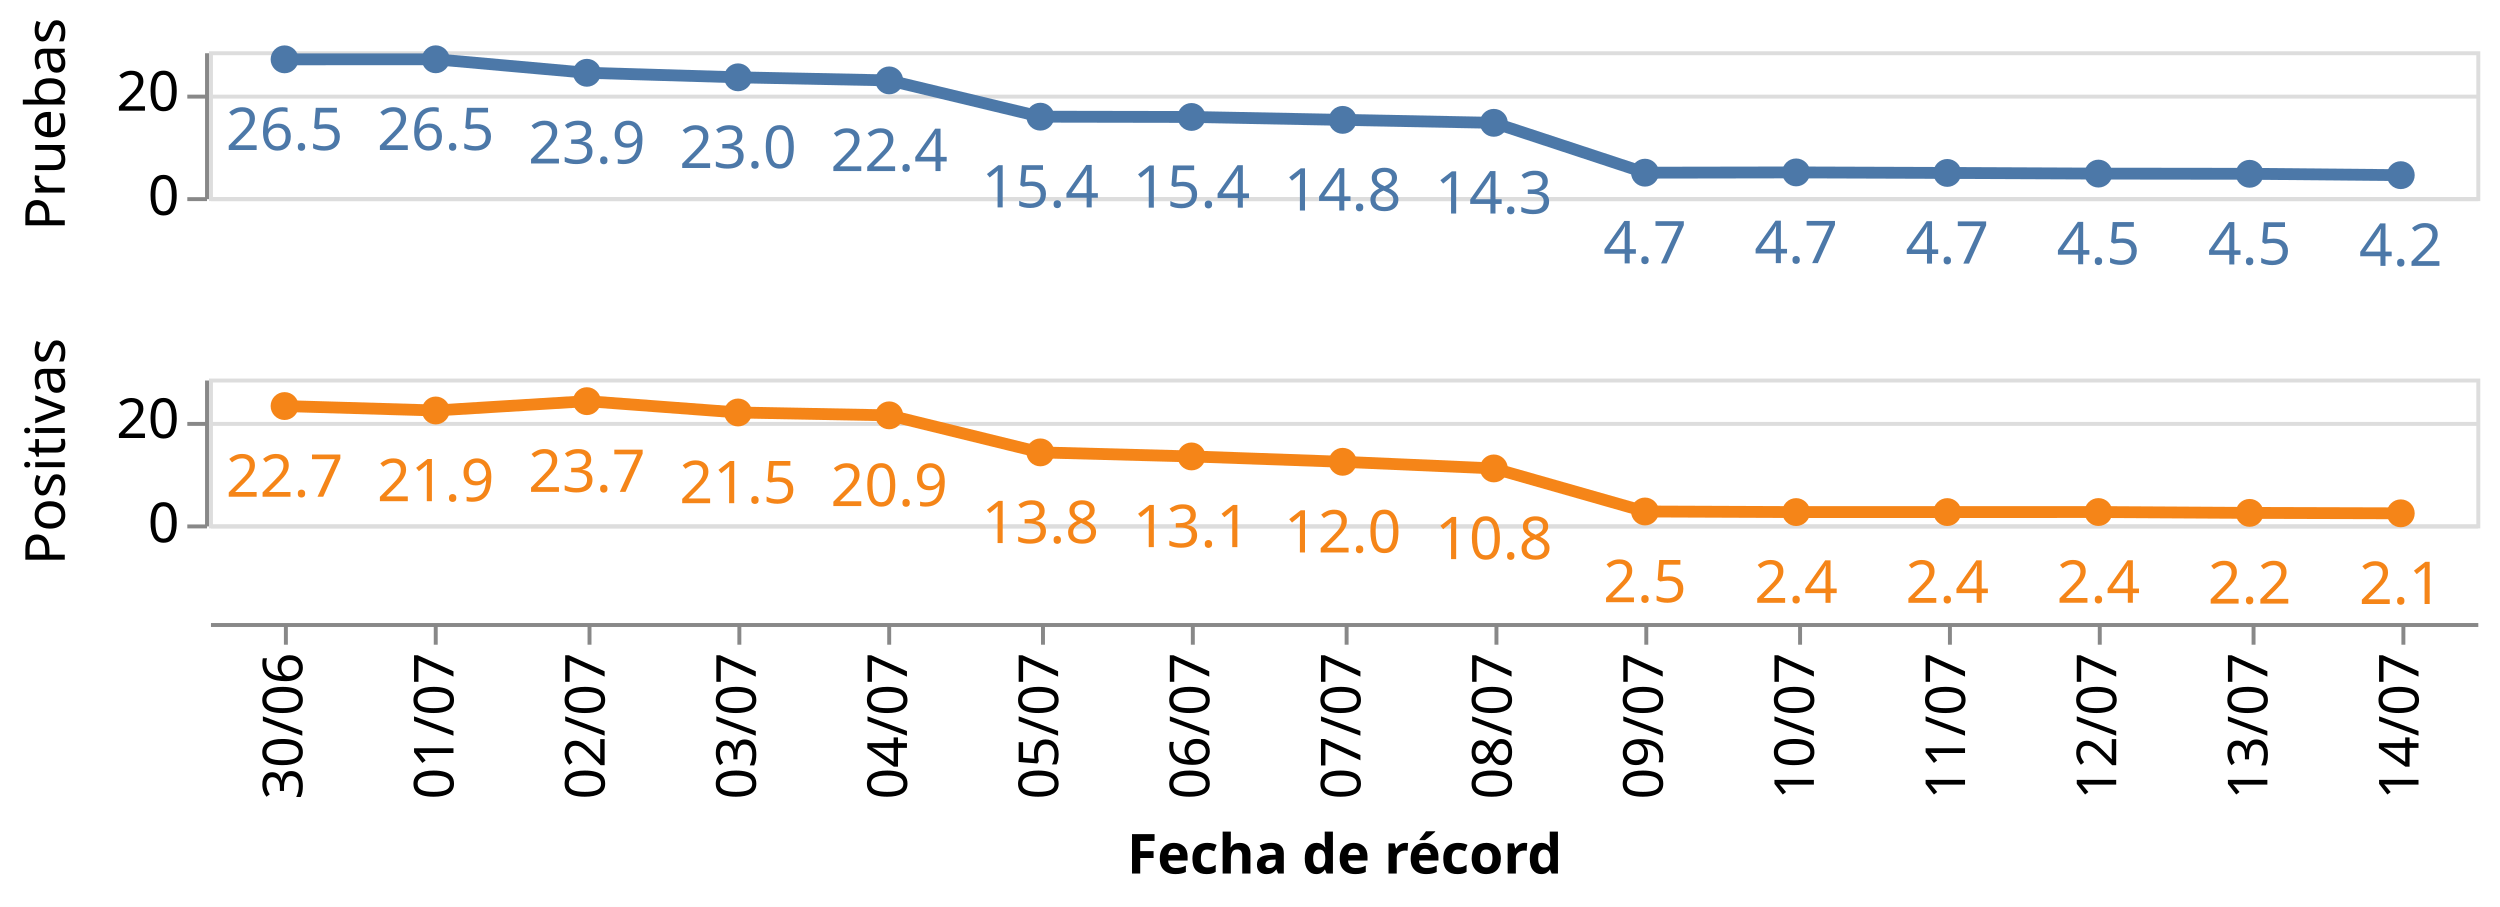
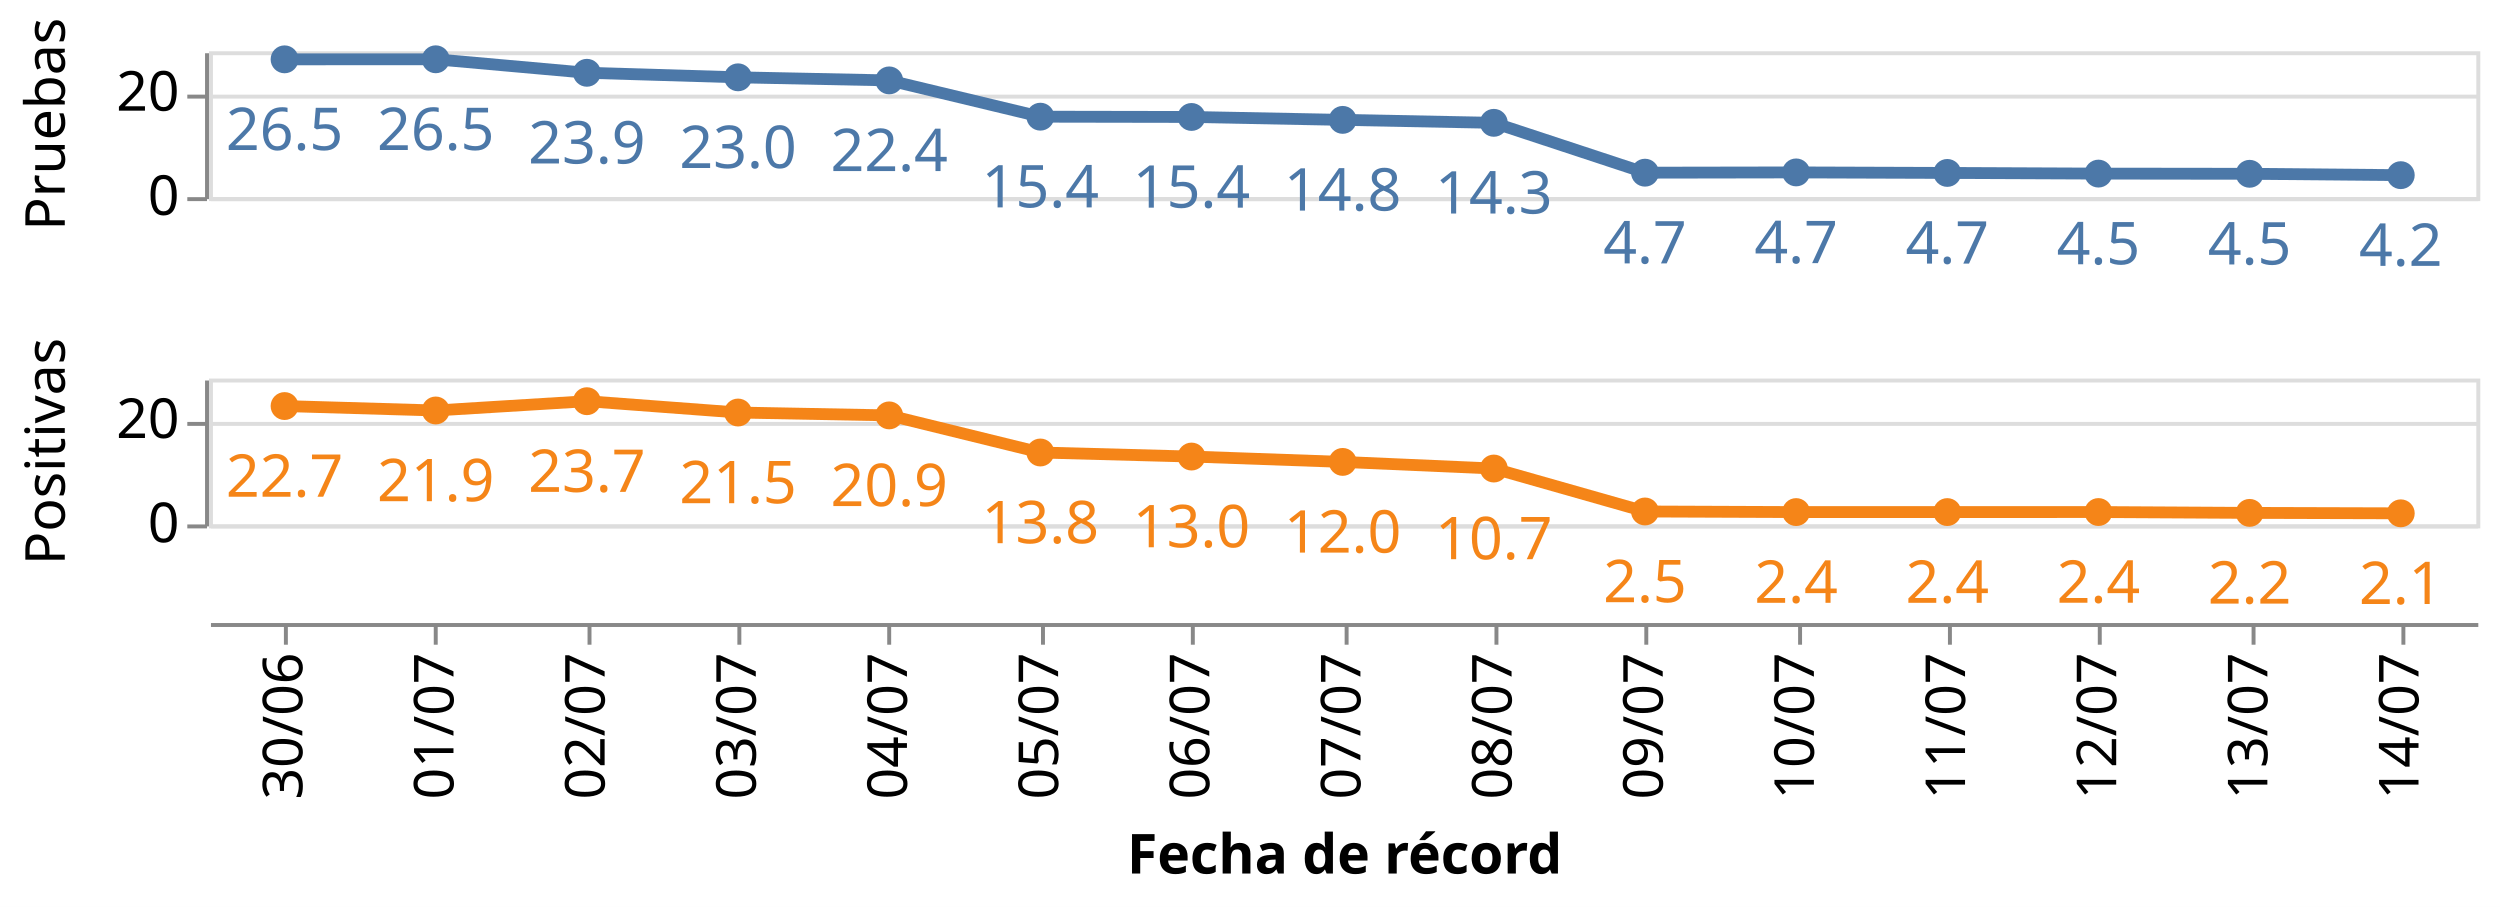
<svg xmlns="http://www.w3.org/2000/svg" class="marks" width="634" height="230" viewBox="0 0 634 230" version="1.1">
  <rect width="634" height="230" style="fill: white;" />
  <g transform="translate(53,13)">
    <g class="mark-group role-frame root">
      <g transform="translate(0,0)">
        <path class="background" d="M0,0h0v0h0Z" style="fill: none;" />
        <g>
          <g class="mark-group role-row-header row_header">
            <g transform="translate(-1,0)">
              <path class="background" d="M0,0h0v37h0Z" style="fill: none;" />
              <g>
                <g class="mark-group role-axis">
                  <g transform="translate(0.5,0.5)">
                    <path class="background" d="M0,0h0v0h0Z" style="pointer-events: none; fill: none;" />
                    <g>
                      <g class="mark-rule role-axis-tick" style="pointer-events: none;">
                        <line transform="translate(0,37)" x2="-5" y2="0" style="fill: none; stroke: #888; stroke-width: 1; opacity: 1;" />
                        <line transform="translate(0,11)" x2="-5" y2="0" style="fill: none; stroke: #888; stroke-width: 1; opacity: 1;" />
                      </g>
                      <g class="mark-text role-axis-label" style="pointer-events: none;">
                        <text text-anchor="end" transform="translate(-7,41)" style="font-family: sans-serif; font-size: 14px; fill: #000; opacity: 1;">0</text>
                        <text text-anchor="end" transform="translate(-7,14.57143)" style="font-family: sans-serif; font-size: 14px; fill: #000; opacity: 1;">20</text>
                      </g>
                      <g class="mark-rule role-axis-domain" style="pointer-events: none;">
                        <line transform="translate(0,37)" x2="0" y2="-37" style="fill: none; stroke: #888; stroke-width: 1; opacity: 1;" />
                      </g>
                    </g>
                    <path class="foreground" d="" style="pointer-events: none; display: none; fill: none;" />
                  </g>
                </g>
                <g class="mark-group role-title">
                  <g transform="translate(-46.57227,18.5)">
                    <path class="background" d="M0,0h0v0h0Z" style="pointer-events: none; fill: none;" />
                    <g>
                      <g class="mark-text role-title-text" style="pointer-events: none;">
                        <text text-anchor="middle" transform="translate(0,0) rotate(-90) translate(0,11)" style="font-family: sans-serif; font-size: 14px; fill: #000; opacity: 1;">Pruebas</text>
                      </g>
                    </g>
                    <path class="foreground" d="" style="pointer-events: none; display: none; fill: none;" />
                  </g>
                </g>
              </g>
              <path class="foreground" d="" style="display: none; fill: none;" />
            </g>
            <g transform="translate(-1,83)">
              <path class="background" d="M0,0h0v37h0Z" style="fill: none;" />
              <g>
                <g class="mark-group role-axis">
                  <g transform="translate(0.5,0.5)">
                    <path class="background" d="M0,0h0v0h0Z" style="pointer-events: none; fill: none;" />
                    <g>
                      <g class="mark-rule role-axis-tick" style="pointer-events: none;">
                        <line transform="translate(0,37)" x2="-5" y2="0" style="fill: none; stroke: #888; stroke-width: 1; opacity: 1;" />
                        <line transform="translate(0,11)" x2="-5" y2="0" style="fill: none; stroke: #888; stroke-width: 1; opacity: 1;" />
                      </g>
                      <g class="mark-text role-axis-label" style="pointer-events: none;">
                        <text text-anchor="end" transform="translate(-7,41)" style="font-family: sans-serif; font-size: 14px; fill: #000; opacity: 1;">0</text>
                        <text text-anchor="end" transform="translate(-7,14.57143)" style="font-family: sans-serif; font-size: 14px; fill: #000; opacity: 1;">20</text>
                      </g>
                      <g class="mark-rule role-axis-domain" style="pointer-events: none;">
                        <line transform="translate(0,37)" x2="0" y2="-37" style="fill: none; stroke: #888; stroke-width: 1; opacity: 1;" />
                      </g>
                    </g>
                    <path class="foreground" d="" style="pointer-events: none; display: none; fill: none;" />
                  </g>
                </g>
                <g class="mark-group role-title">
                  <g transform="translate(-46.57227,18.5)">
                    <path class="background" d="M0,0h0v0h0Z" style="pointer-events: none; fill: none;" />
                    <g>
                      <g class="mark-text role-title-text" style="pointer-events: none;">
                        <text text-anchor="middle" transform="translate(0,0) rotate(-90) translate(0,11)" style="font-family: sans-serif; font-size: 14px; fill: #000; opacity: 1;">Positivas</text>
                      </g>
                    </g>
                    <path class="foreground" d="" style="pointer-events: none; display: none; fill: none;" />
                  </g>
                </g>
              </g>
              <path class="foreground" d="" style="display: none; fill: none;" />
            </g>
          </g>
          <g class="mark-group role-column-footer column_footer">
            <g transform="translate(0,145)">
              <path class="background" d="M0,0h575v0h-575Z" style="fill: none;" />
              <g>
                <g class="mark-group role-axis">
                  <g transform="translate(0.5,0.5)">
                    <path class="background" d="M0,0h0v0h0Z" style="pointer-events: none; fill: none;" />
                    <g>
                      <g class="mark-rule role-axis-tick" style="pointer-events: none;">
                        <line transform="translate(19,0)" x2="0" y2="5" style="fill: none; stroke: #888; stroke-width: 1; opacity: 1;" />
                        <line transform="translate(57,0)" x2="0" y2="5" style="fill: none; stroke: #888; stroke-width: 1; opacity: 1;" />
                        <line transform="translate(96,0)" x2="0" y2="5" style="fill: none; stroke: #888; stroke-width: 1; opacity: 1;" />
                        <line transform="translate(134,0)" x2="0" y2="5" style="fill: none; stroke: #888; stroke-width: 1; opacity: 1;" />
                        <line transform="translate(172,0)" x2="0" y2="5" style="fill: none; stroke: #888; stroke-width: 1; opacity: 1;" />
                        <line transform="translate(211,0)" x2="0" y2="5" style="fill: none; stroke: #888; stroke-width: 1; opacity: 1;" />
                        <line transform="translate(249,0)" x2="0" y2="5" style="fill: none; stroke: #888; stroke-width: 1; opacity: 1;" />
                        <line transform="translate(288,0)" x2="0" y2="5" style="fill: none; stroke: #888; stroke-width: 1; opacity: 1;" />
                        <line transform="translate(326,0)" x2="0" y2="5" style="fill: none; stroke: #888; stroke-width: 1; opacity: 1;" />
                        <line transform="translate(364,0)" x2="0" y2="5" style="fill: none; stroke: #888; stroke-width: 1; opacity: 1;" />
                        <line transform="translate(403,0)" x2="0" y2="5" style="fill: none; stroke: #888; stroke-width: 1; opacity: 1;" />
                        <line transform="translate(441,0)" x2="0" y2="5" style="fill: none; stroke: #888; stroke-width: 1; opacity: 1;" />
                        <line transform="translate(479,0)" x2="0" y2="5" style="fill: none; stroke: #888; stroke-width: 1; opacity: 1;" />
                        <line transform="translate(518,0)" x2="0" y2="5" style="fill: none; stroke: #888; stroke-width: 1; opacity: 1;" />
                        <line transform="translate(556,0)" x2="0" y2="5" style="fill: none; stroke: #888; stroke-width: 1; opacity: 1;" />
                      </g>
                      <g class="mark-text role-axis-label" style="pointer-events: none;">
                        <text text-anchor="end" transform="translate(19.16667,7) rotate(270) translate(0,4)" style="font-family: sans-serif; font-size: 14px; fill: #000; opacity: 1;">30/06</text>
                        <text text-anchor="end" transform="translate(57.5,7) rotate(270) translate(0,4)" style="font-family: sans-serif; font-size: 14px; fill: #000; opacity: 1;">01/07</text>
                        <text text-anchor="end" transform="translate(95.83333,7) rotate(270) translate(0,4)" style="font-family: sans-serif; font-size: 14px; fill: #000; opacity: 1;">02/07</text>
                        <text text-anchor="end" transform="translate(134.1667,7) rotate(270) translate(0,4)" style="font-family: sans-serif; font-size: 14px; fill: #000; opacity: 1;">03/07</text>
                        <text text-anchor="end" transform="translate(172.5,7) rotate(270) translate(0,4)" style="font-family: sans-serif; font-size: 14px; fill: #000; opacity: 1;">04/07</text>
                        <text text-anchor="end" transform="translate(210.8333,7) rotate(270) translate(0,4)" style="font-family: sans-serif; font-size: 14px; fill: #000; opacity: 1;">05/07</text>
                        <text text-anchor="end" transform="translate(249.1667,7) rotate(270) translate(0,4)" style="font-family: sans-serif; font-size: 14px; fill: #000; opacity: 1;">06/07</text>
                        <text text-anchor="end" transform="translate(287.5,7) rotate(270) translate(0,4)" style="font-family: sans-serif; font-size: 14px; fill: #000; opacity: 1;">07/07</text>
                        <text text-anchor="end" transform="translate(325.8333,7) rotate(270) translate(0,4)" style="font-family: sans-serif; font-size: 14px; fill: #000; opacity: 1;">08/07</text>
                        <text text-anchor="end" transform="translate(364.1667,7) rotate(270) translate(0,4)" style="font-family: sans-serif; font-size: 14px; fill: #000; opacity: 1;">09/07</text>
                        <text text-anchor="end" transform="translate(402.5,7) rotate(270) translate(0,4)" style="font-family: sans-serif; font-size: 14px; fill: #000; opacity: 1;">10/07</text>
                        <text text-anchor="end" transform="translate(440.8333,7) rotate(270) translate(0,4)" style="font-family: sans-serif; font-size: 14px; fill: #000; opacity: 1;">11/07</text>
                        <text text-anchor="end" transform="translate(479.1667,7) rotate(270) translate(0,4)" style="font-family: sans-serif; font-size: 14px; fill: #000; opacity: 1;">12/07</text>
                        <text text-anchor="end" transform="translate(517.5,7) rotate(270) translate(0,4)" style="font-family: sans-serif; font-size: 14px; fill: #000; opacity: 1;">13/07</text>
                        <text text-anchor="end" transform="translate(555.8333,7) rotate(270) translate(0,4)" style="font-family: sans-serif; font-size: 14px; fill: #000; opacity: 1;">14/07</text>
                      </g>
                      <g class="mark-rule role-axis-domain" style="pointer-events: none;">
                        <line transform="translate(0,0)" x2="575" y2="0" style="fill: none; stroke: #888; stroke-width: 1; opacity: 1;" />
                      </g>
                      <g class="mark-text role-axis-title" style="pointer-events: none;">
                        <text text-anchor="middle" transform="translate(287.5,63.03418)" style="font-family: sans-serif; font-size: 14px; font-weight: bold; fill: #000; opacity: 1;">Fecha de récord</text>
                      </g>
                    </g>
                    <path class="foreground" d="" style="pointer-events: none; display: none; fill: none;" />
                  </g>
                </g>
              </g>
              <path class="foreground" d="" style="display: none; fill: none;" />
            </g>
          </g>
          <g class="mark-group role-scope cell">
            <g transform="translate(0,0)">
              <path class="background" d="M0.5,0.5h575v37h-575Z" style="fill: none; stroke: #ddd;" />
              <g>
                <g class="mark-group role-axis">
                  <g transform="translate(0.5,0.5)">
                    <path class="background" d="M0,0h0v0h0Z" style="pointer-events: none; fill: none;" />
                    <g>
                      <g class="mark-rule role-axis-grid" style="pointer-events: none;">
                        <line transform="translate(0,37)" x2="575" y2="0" style="fill: none; stroke: #ddd; stroke-width: 1; opacity: 1;" />
                        <line transform="translate(0,11)" x2="575" y2="0" style="fill: none; stroke: #ddd; stroke-width: 1; opacity: 1;" />
                      </g>
                    </g>
                    <path class="foreground" d="" style="pointer-events: none; display: none; fill: none;" />
                  </g>
                </g>
                <g class="mark-group role-scope child_layer_0_layer_0_pathgroup">
                  <g transform="translate(0,0)">
                    <path class="background" d="M0,0h575v37h-575Z" style="fill: none;" />
                    <g>
                      <g class="mark-line role-mark child_layer_0_layer_0_marks">
-                         <path d="M19.167,2.047L57.5,2.035L95.833,5.46L134.167,6.608L172.5,7.39L210.833,16.59L249.167,16.661L287.5,17.4L325.833,18.149L364.167,30.792L402.5,30.724L440.833,30.855L479.167,31.024L517.5,31.075L555.833,31.422" style="fill: none; stroke: #4c78a8; stroke-width: 3;" />
+                         <path d="M19.167,2.047L57.5,2.035L95.833,5.46L134.167,6.608L172.5,7.39L210.833,16.591L249.167,16.661L287.5,17.4L325.833,18.149L364.167,30.792L402.5,30.724L440.833,30.855L479.167,31.024L517.5,31.075L555.833,31.422" style="fill: none; stroke: #4c78a8; stroke-width: 3;" />
                      </g>
                    </g>
                    <path class="foreground" d="" style="display: none; fill: none;" />
                  </g>
                </g>
                <g class="mark-symbol role-mark child_layer_0_layer_1_marks">
                  <path transform="translate(555.8333,31.4223)" d="M3.536,0A3.536,3.536,0,1,1,-3.536,0A3.536,3.536,0,1,1,3.536,0" style="fill: #4c78a8; stroke-width: 2; opacity: 1;" />
                  <path transform="translate(517.5,31.07494)" d="M3.536,0A3.536,3.536,0,1,1,-3.536,0A3.536,3.536,0,1,1,3.536,0" style="fill: #4c78a8; stroke-width: 2; opacity: 1;" />
                  <path transform="translate(479.1667,31.02435)" d="M3.536,0A3.536,3.536,0,1,1,-3.536,0A3.536,3.536,0,1,1,3.536,0" style="fill: #4c78a8; stroke-width: 2; opacity: 1;" />
                  <path transform="translate(440.8333,30.85503)" d="M3.536,0A3.536,3.536,0,1,1,-3.536,0A3.536,3.536,0,1,1,3.536,0" style="fill: #4c78a8; stroke-width: 2; opacity: 1;" />
                  <path transform="translate(402.5,30.72434)" d="M3.536,0A3.536,3.536,0,1,1,-3.536,0A3.536,3.536,0,1,1,3.536,0" style="fill: #4c78a8; stroke-width: 2; opacity: 1;" />
                  <path transform="translate(364.1667,30.79198)" d="M3.536,0A3.536,3.536,0,1,1,-3.536,0A3.536,3.536,0,1,1,3.536,0" style="fill: #4c78a8; stroke-width: 2; opacity: 1;" />
-                   <path transform="translate(325.8333,18.14901)" d="M3.536,0A3.536,3.536,0,1,1,-3.536,0A3.536,3.536,0,1,1,3.536,0" style="fill: #4c78a8; stroke-width: 2; opacity: 1;" />
-                   <path transform="translate(287.5,17.40004)" d="M3.536,0A3.536,3.536,0,1,1,-3.536,0A3.536,3.536,0,1,1,3.536,0" style="fill: #4c78a8; stroke-width: 2; opacity: 1;" />
-                   <path transform="translate(249.1667,16.66088)" d="M3.536,0A3.536,3.536,0,1,1,-3.536,0A3.536,3.536,0,1,1,3.536,0" style="fill: #4c78a8; stroke-width: 2; opacity: 1;" />
-                   <path transform="translate(210.8333,16.59044)" d="M3.536,0A3.536,3.536,0,1,1,-3.536,0A3.536,3.536,0,1,1,3.536,0" style="fill: #4c78a8; stroke-width: 2; opacity: 1;" />
-                   <path transform="translate(172.5,7.390238)" d="M3.536,0A3.536,3.536,0,1,1,-3.536,0A3.536,3.536,0,1,1,3.536,0" style="fill: #4c78a8; stroke-width: 2; opacity: 1;" />
-                   <path transform="translate(134.1667,6.607565)" d="M3.536,0A3.536,3.536,0,1,1,-3.536,0A3.536,3.536,0,1,1,3.536,0" style="fill: #4c78a8; stroke-width: 2; opacity: 1;" />
-                   <path transform="translate(95.83333,5.4597)" d="M3.536,0A3.536,3.536,0,1,1,-3.536,0A3.536,3.536,0,1,1,3.536,0" style="fill: #4c78a8; stroke-width: 2; opacity: 1;" />
+                   <path transform="translate(325.8333,18.14937)" d="M3.536,0A3.536,3.536,0,1,1,-3.536,0A3.536,3.536,0,1,1,3.536,0" style="fill: #4c78a8; stroke-width: 2; opacity: 1;" />
+                   <path transform="translate(287.5,17.4004)" d="M3.536,0A3.536,3.536,0,1,1,-3.536,0A3.536,3.536,0,1,1,3.536,0" style="fill: #4c78a8; stroke-width: 2; opacity: 1;" />
+                   <path transform="translate(249.1667,16.66124)" d="M3.536,0A3.536,3.536,0,1,1,-3.536,0A3.536,3.536,0,1,1,3.536,0" style="fill: #4c78a8; stroke-width: 2; opacity: 1;" />
+                   <path transform="translate(210.8333,16.59081)" d="M3.536,0A3.536,3.536,0,1,1,-3.536,0A3.536,3.536,0,1,1,3.536,0" style="fill: #4c78a8; stroke-width: 2; opacity: 1;" />
+                   <path transform="translate(172.5,7.390332)" d="M3.536,0A3.536,3.536,0,1,1,-3.536,0A3.536,3.536,0,1,1,3.536,0" style="fill: #4c78a8; stroke-width: 2; opacity: 1;" />
+                   <path transform="translate(134.1667,6.607653)" d="M3.536,0A3.536,3.536,0,1,1,-3.536,0A3.536,3.536,0,1,1,3.536,0" style="fill: #4c78a8; stroke-width: 2; opacity: 1;" />
+                   <path transform="translate(95.83333,5.459778)" d="M3.536,0A3.536,3.536,0,1,1,-3.536,0A3.536,3.536,0,1,1,3.536,0" style="fill: #4c78a8; stroke-width: 2; opacity: 1;" />
                  <path transform="translate(57.5,2.034917)" d="M3.536,0A3.536,3.536,0,1,1,-3.536,0A3.536,3.536,0,1,1,3.536,0" style="fill: #4c78a8; stroke-width: 2; opacity: 1;" />
                  <path transform="translate(19.16667,2.047144)" d="M3.536,0A3.536,3.536,0,1,1,-3.536,0A3.536,3.536,0,1,1,3.536,0" style="fill: #4c78a8; stroke-width: 2; opacity: 1;" />
                </g>
                <g class="mark-text role-mark child_layer_1_marks">
                  <text text-anchor="middle" transform="translate(555.8333,54.4223)" style="font-family: sans-serif; font-size: 15px; fill: #4c78a8;">4.2</text>
                  <text text-anchor="middle" transform="translate(517.5,54.07494)" style="font-family: sans-serif; font-size: 15px; fill: #4c78a8;">4.5</text>
                  <text text-anchor="middle" transform="translate(479.1667,54.02435)" style="font-family: sans-serif; font-size: 15px; fill: #4c78a8;">4.5</text>
                  <text text-anchor="middle" transform="translate(440.8333,53.85503)" style="font-family: sans-serif; font-size: 15px; fill: #4c78a8;">4.7</text>
                  <text text-anchor="middle" transform="translate(402.5,53.72434)" style="font-family: sans-serif; font-size: 15px; fill: #4c78a8;">4.7</text>
                  <text text-anchor="middle" transform="translate(364.1667,53.79198)" style="font-family: sans-serif; font-size: 15px; fill: #4c78a8;">4.7</text>
-                   <text text-anchor="middle" transform="translate(325.8333,41.14901)" style="font-family: sans-serif; font-size: 15px; fill: #4c78a8;">14.3</text>
-                   <text text-anchor="middle" transform="translate(287.5,40.40004)" style="font-family: sans-serif; font-size: 15px; fill: #4c78a8;">14.8</text>
-                   <text text-anchor="middle" transform="translate(249.1667,39.66088)" style="font-family: sans-serif; font-size: 15px; fill: #4c78a8;">15.4</text>
-                   <text text-anchor="middle" transform="translate(210.8333,39.59044)" style="font-family: sans-serif; font-size: 15px; fill: #4c78a8;">15.4</text>
-                   <text text-anchor="middle" transform="translate(172.5,30.39024)" style="font-family: sans-serif; font-size: 15px; fill: #4c78a8;">22.4</text>
-                   <text text-anchor="middle" transform="translate(134.1667,29.60757)" style="font-family: sans-serif; font-size: 15px; fill: #4c78a8;">23.0</text>
-                   <text text-anchor="middle" transform="translate(95.83333,28.4597)" style="font-family: sans-serif; font-size: 15px; fill: #4c78a8;">23.9</text>
+                   <text text-anchor="middle" transform="translate(325.8333,41.14937)" style="font-family: sans-serif; font-size: 15px; fill: #4c78a8;">14.3</text>
+                   <text text-anchor="middle" transform="translate(287.5,40.4004)" style="font-family: sans-serif; font-size: 15px; fill: #4c78a8;">14.8</text>
+                   <text text-anchor="middle" transform="translate(249.1667,39.66124)" style="font-family: sans-serif; font-size: 15px; fill: #4c78a8;">15.4</text>
+                   <text text-anchor="middle" transform="translate(210.8333,39.59081)" style="font-family: sans-serif; font-size: 15px; fill: #4c78a8;">15.4</text>
+                   <text text-anchor="middle" transform="translate(172.5,30.39033)" style="font-family: sans-serif; font-size: 15px; fill: #4c78a8;">22.4</text>
+                   <text text-anchor="middle" transform="translate(134.1667,29.60765)" style="font-family: sans-serif; font-size: 15px; fill: #4c78a8;">23.0</text>
+                   <text text-anchor="middle" transform="translate(95.83333,28.45978)" style="font-family: sans-serif; font-size: 15px; fill: #4c78a8;">23.9</text>
                  <text text-anchor="middle" transform="translate(57.5,25.03492)" style="font-family: sans-serif; font-size: 15px; fill: #4c78a8;">26.5</text>
                  <text text-anchor="middle" transform="translate(19.16667,25.04714)" style="font-family: sans-serif; font-size: 15px; fill: #4c78a8;">26.5</text>
                </g>
              </g>
              <path class="foreground" d="" style="display: none; fill: none;" />
            </g>
            <g transform="translate(0,83)">
              <path class="background" d="M0.5,0.5h575v37h-575Z" style="fill: none; stroke: #ddd;" />
              <g>
                <g class="mark-group role-axis">
                  <g transform="translate(0.5,0.5)">
                    <path class="background" d="M0,0h0v0h0Z" style="pointer-events: none; fill: none;" />
                    <g>
                      <g class="mark-rule role-axis-grid" style="pointer-events: none;">
                        <line transform="translate(0,37)" x2="575" y2="0" style="fill: none; stroke: #ddd; stroke-width: 1; opacity: 1;" />
                        <line transform="translate(0,11)" x2="575" y2="0" style="fill: none; stroke: #ddd; stroke-width: 1; opacity: 1;" />
                      </g>
                    </g>
                    <path class="foreground" d="" style="pointer-events: none; display: none; fill: none;" />
                  </g>
                </g>
                <g class="mark-group role-scope child_layer_0_layer_0_pathgroup">
                  <g transform="translate(0,0)">
                    <path class="background" d="M0,0h575v37h-575Z" style="fill: none;" />
                    <g>
                      <g class="mark-line role-mark child_layer_0_layer_0_marks">
-                         <path d="M19.167,6.976L57.5,8.098L95.833,5.735L134.167,8.605L172.5,9.331L210.833,18.726L249.167,19.752L287.5,21.113L325.833,22.793L364.167,33.712L402.5,33.863L440.833,33.863L479.167,33.854L517.5,34.068L555.833,34.179" style="fill: none; stroke: #f58518; stroke-width: 3;" />
+                         <path d="M19.167,6.976L57.5,8.098L95.833,5.744L134.167,8.617L172.5,9.343L210.833,18.755L249.167,19.782L287.5,21.141L325.833,22.82L364.167,33.712L402.5,33.863L440.833,33.863L479.167,33.854L517.5,34.068L555.833,34.179" style="fill: none; stroke: #f58518; stroke-width: 3;" />
                      </g>
                    </g>
                    <path class="foreground" d="" style="display: none; fill: none;" />
                  </g>
                </g>
                <g class="mark-symbol role-mark child_layer_0_layer_1_marks">
                  <path transform="translate(555.8333,34.17871)" d="M3.536,0A3.536,3.536,0,1,1,-3.536,0A3.536,3.536,0,1,1,3.536,0" style="fill: #f58518; stroke-width: 2; opacity: 1;" />
                  <path transform="translate(517.5,34.06808)" d="M3.536,0A3.536,3.536,0,1,1,-3.536,0A3.536,3.536,0,1,1,3.536,0" style="fill: #f58518; stroke-width: 2; opacity: 1;" />
                  <path transform="translate(479.1667,33.85385)" d="M3.536,0A3.536,3.536,0,1,1,-3.536,0A3.536,3.536,0,1,1,3.536,0" style="fill: #f58518; stroke-width: 2; opacity: 1;" />
                  <path transform="translate(440.8333,33.86328)" d="M3.536,0A3.536,3.536,0,1,1,-3.536,0A3.536,3.536,0,1,1,3.536,0" style="fill: #f58518; stroke-width: 2; opacity: 1;" />
                  <path transform="translate(402.5,33.86306)" d="M3.536,0A3.536,3.536,0,1,1,-3.536,0A3.536,3.536,0,1,1,3.536,0" style="fill: #f58518; stroke-width: 2; opacity: 1;" />
                  <path transform="translate(364.1667,33.71193)" d="M3.536,0A3.536,3.536,0,1,1,-3.536,0A3.536,3.536,0,1,1,3.536,0" style="fill: #f58518; stroke-width: 2; opacity: 1;" />
-                   <path transform="translate(325.8333,22.79276)" d="M3.536,0A3.536,3.536,0,1,1,-3.536,0A3.536,3.536,0,1,1,3.536,0" style="fill: #f58518; stroke-width: 2; opacity: 1;" />
-                   <path transform="translate(287.5,21.11338)" d="M3.536,0A3.536,3.536,0,1,1,-3.536,0A3.536,3.536,0,1,1,3.536,0" style="fill: #f58518; stroke-width: 2; opacity: 1;" />
-                   <path transform="translate(249.1667,19.75247)" d="M3.536,0A3.536,3.536,0,1,1,-3.536,0A3.536,3.536,0,1,1,3.536,0" style="fill: #f58518; stroke-width: 2; opacity: 1;" />
-                   <path transform="translate(210.8333,18.72593)" d="M3.536,0A3.536,3.536,0,1,1,-3.536,0A3.536,3.536,0,1,1,3.536,0" style="fill: #f58518; stroke-width: 2; opacity: 1;" />
-                   <path transform="translate(172.5,9.33063)" d="M3.536,0A3.536,3.536,0,1,1,-3.536,0A3.536,3.536,0,1,1,3.536,0" style="fill: #f58518; stroke-width: 2; opacity: 1;" />
-                   <path transform="translate(134.1667,8.605438)" d="M3.536,0A3.536,3.536,0,1,1,-3.536,0A3.536,3.536,0,1,1,3.536,0" style="fill: #f58518; stroke-width: 2; opacity: 1;" />
-                   <path transform="translate(95.83333,5.734727)" d="M3.536,0A3.536,3.536,0,1,1,-3.536,0A3.536,3.536,0,1,1,3.536,0" style="fill: #f58518; stroke-width: 2; opacity: 1;" />
+                   <path transform="translate(325.8333,22.82029)" d="M3.536,0A3.536,3.536,0,1,1,-3.536,0A3.536,3.536,0,1,1,3.536,0" style="fill: #f58518; stroke-width: 2; opacity: 1;" />
+                   <path transform="translate(287.5,21.14122)" d="M3.536,0A3.536,3.536,0,1,1,-3.536,0A3.536,3.536,0,1,1,3.536,0" style="fill: #f58518; stroke-width: 2; opacity: 1;" />
+                   <path transform="translate(249.1667,19.78223)" d="M3.536,0A3.536,3.536,0,1,1,-3.536,0A3.536,3.536,0,1,1,3.536,0" style="fill: #f58518; stroke-width: 2; opacity: 1;" />
+                   <path transform="translate(210.8333,18.75478)" d="M3.536,0A3.536,3.536,0,1,1,-3.536,0A3.536,3.536,0,1,1,3.536,0" style="fill: #f58518; stroke-width: 2; opacity: 1;" />
+                   <path transform="translate(172.5,9.342679)" d="M3.536,0A3.536,3.536,0,1,1,-3.536,0A3.536,3.536,0,1,1,3.536,0" style="fill: #f58518; stroke-width: 2; opacity: 1;" />
+                   <path transform="translate(134.1667,8.617008)" d="M3.536,0A3.536,3.536,0,1,1,-3.536,0A3.536,3.536,0,1,1,3.536,0" style="fill: #f58518; stroke-width: 2; opacity: 1;" />
+                   <path transform="translate(95.83333,5.743855)" d="M3.536,0A3.536,3.536,0,1,1,-3.536,0A3.536,3.536,0,1,1,3.536,0" style="fill: #f58518; stroke-width: 2; opacity: 1;" />
                  <path transform="translate(57.5,8.097914)" d="M3.536,0A3.536,3.536,0,1,1,-3.536,0A3.536,3.536,0,1,1,3.536,0" style="fill: #f58518; stroke-width: 2; opacity: 1;" />
                  <path transform="translate(19.16667,6.976054)" d="M3.536,0A3.536,3.536,0,1,1,-3.536,0A3.536,3.536,0,1,1,3.536,0" style="fill: #f58518; stroke-width: 2; opacity: 1;" />
                </g>
                <g class="mark-text role-mark child_layer_1_marks">
                  <text text-anchor="middle" transform="translate(555.8333,57.17871)" style="font-family: sans-serif; font-size: 15px; fill: #f58518;">2.1</text>
                  <text text-anchor="middle" transform="translate(517.5,57.06808)" style="font-family: sans-serif; font-size: 15px; fill: #f58518;">2.2</text>
                  <text text-anchor="middle" transform="translate(479.1667,56.85385)" style="font-family: sans-serif; font-size: 15px; fill: #f58518;">2.4</text>
                  <text text-anchor="middle" transform="translate(440.8333,56.86328)" style="font-family: sans-serif; font-size: 15px; fill: #f58518;">2.4</text>
                  <text text-anchor="middle" transform="translate(402.5,56.86306)" style="font-family: sans-serif; font-size: 15px; fill: #f58518;">2.4</text>
                  <text text-anchor="middle" transform="translate(364.1667,56.71193)" style="font-family: sans-serif; font-size: 15px; fill: #f58518;">2.5</text>
-                   <text text-anchor="middle" transform="translate(325.8333,45.79276)" style="font-family: sans-serif; font-size: 15px; fill: #f58518;">10.8</text>
-                   <text text-anchor="middle" transform="translate(287.5,44.11338)" style="font-family: sans-serif; font-size: 15px; fill: #f58518;">12.0</text>
-                   <text text-anchor="middle" transform="translate(249.1667,42.75247)" style="font-family: sans-serif; font-size: 15px; fill: #f58518;">13.1</text>
-                   <text text-anchor="middle" transform="translate(210.8333,41.72593)" style="font-family: sans-serif; font-size: 15px; fill: #f58518;">13.8</text>
-                   <text text-anchor="middle" transform="translate(172.5,32.33063)" style="font-family: sans-serif; font-size: 15px; fill: #f58518;">20.9</text>
-                   <text text-anchor="middle" transform="translate(134.1667,31.60544)" style="font-family: sans-serif; font-size: 15px; fill: #f58518;">21.5</text>
-                   <text text-anchor="middle" transform="translate(95.83333,28.73473)" style="font-family: sans-serif; font-size: 15px; fill: #f58518;">23.7</text>
+                   <text text-anchor="middle" transform="translate(325.8333,45.82029)" style="font-family: sans-serif; font-size: 15px; fill: #f58518;">10.7</text>
+                   <text text-anchor="middle" transform="translate(287.5,44.14122)" style="font-family: sans-serif; font-size: 15px; fill: #f58518;">12.0</text>
+                   <text text-anchor="middle" transform="translate(249.1667,42.78223)" style="font-family: sans-serif; font-size: 15px; fill: #f58518;">13.0</text>
+                   <text text-anchor="middle" transform="translate(210.8333,41.75478)" style="font-family: sans-serif; font-size: 15px; fill: #f58518;">13.8</text>
+                   <text text-anchor="middle" transform="translate(172.5,32.34268)" style="font-family: sans-serif; font-size: 15px; fill: #f58518;">20.9</text>
+                   <text text-anchor="middle" transform="translate(134.1667,31.61701)" style="font-family: sans-serif; font-size: 15px; fill: #f58518;">21.5</text>
+                   <text text-anchor="middle" transform="translate(95.83333,28.74386)" style="font-family: sans-serif; font-size: 15px; fill: #f58518;">23.7</text>
                  <text text-anchor="middle" transform="translate(57.5,31.09791)" style="font-family: sans-serif; font-size: 15px; fill: #f58518;">21.9</text>
                  <text text-anchor="middle" transform="translate(19.16667,29.97605)" style="font-family: sans-serif; font-size: 15px; fill: #f58518;">22.7</text>
                </g>
              </g>
              <path class="foreground" d="" style="display: none; fill: none;" />
            </g>
          </g>
        </g>
        <path class="foreground" d="" style="display: none; fill: none;" />
      </g>
    </g>
  </g>
</svg>
